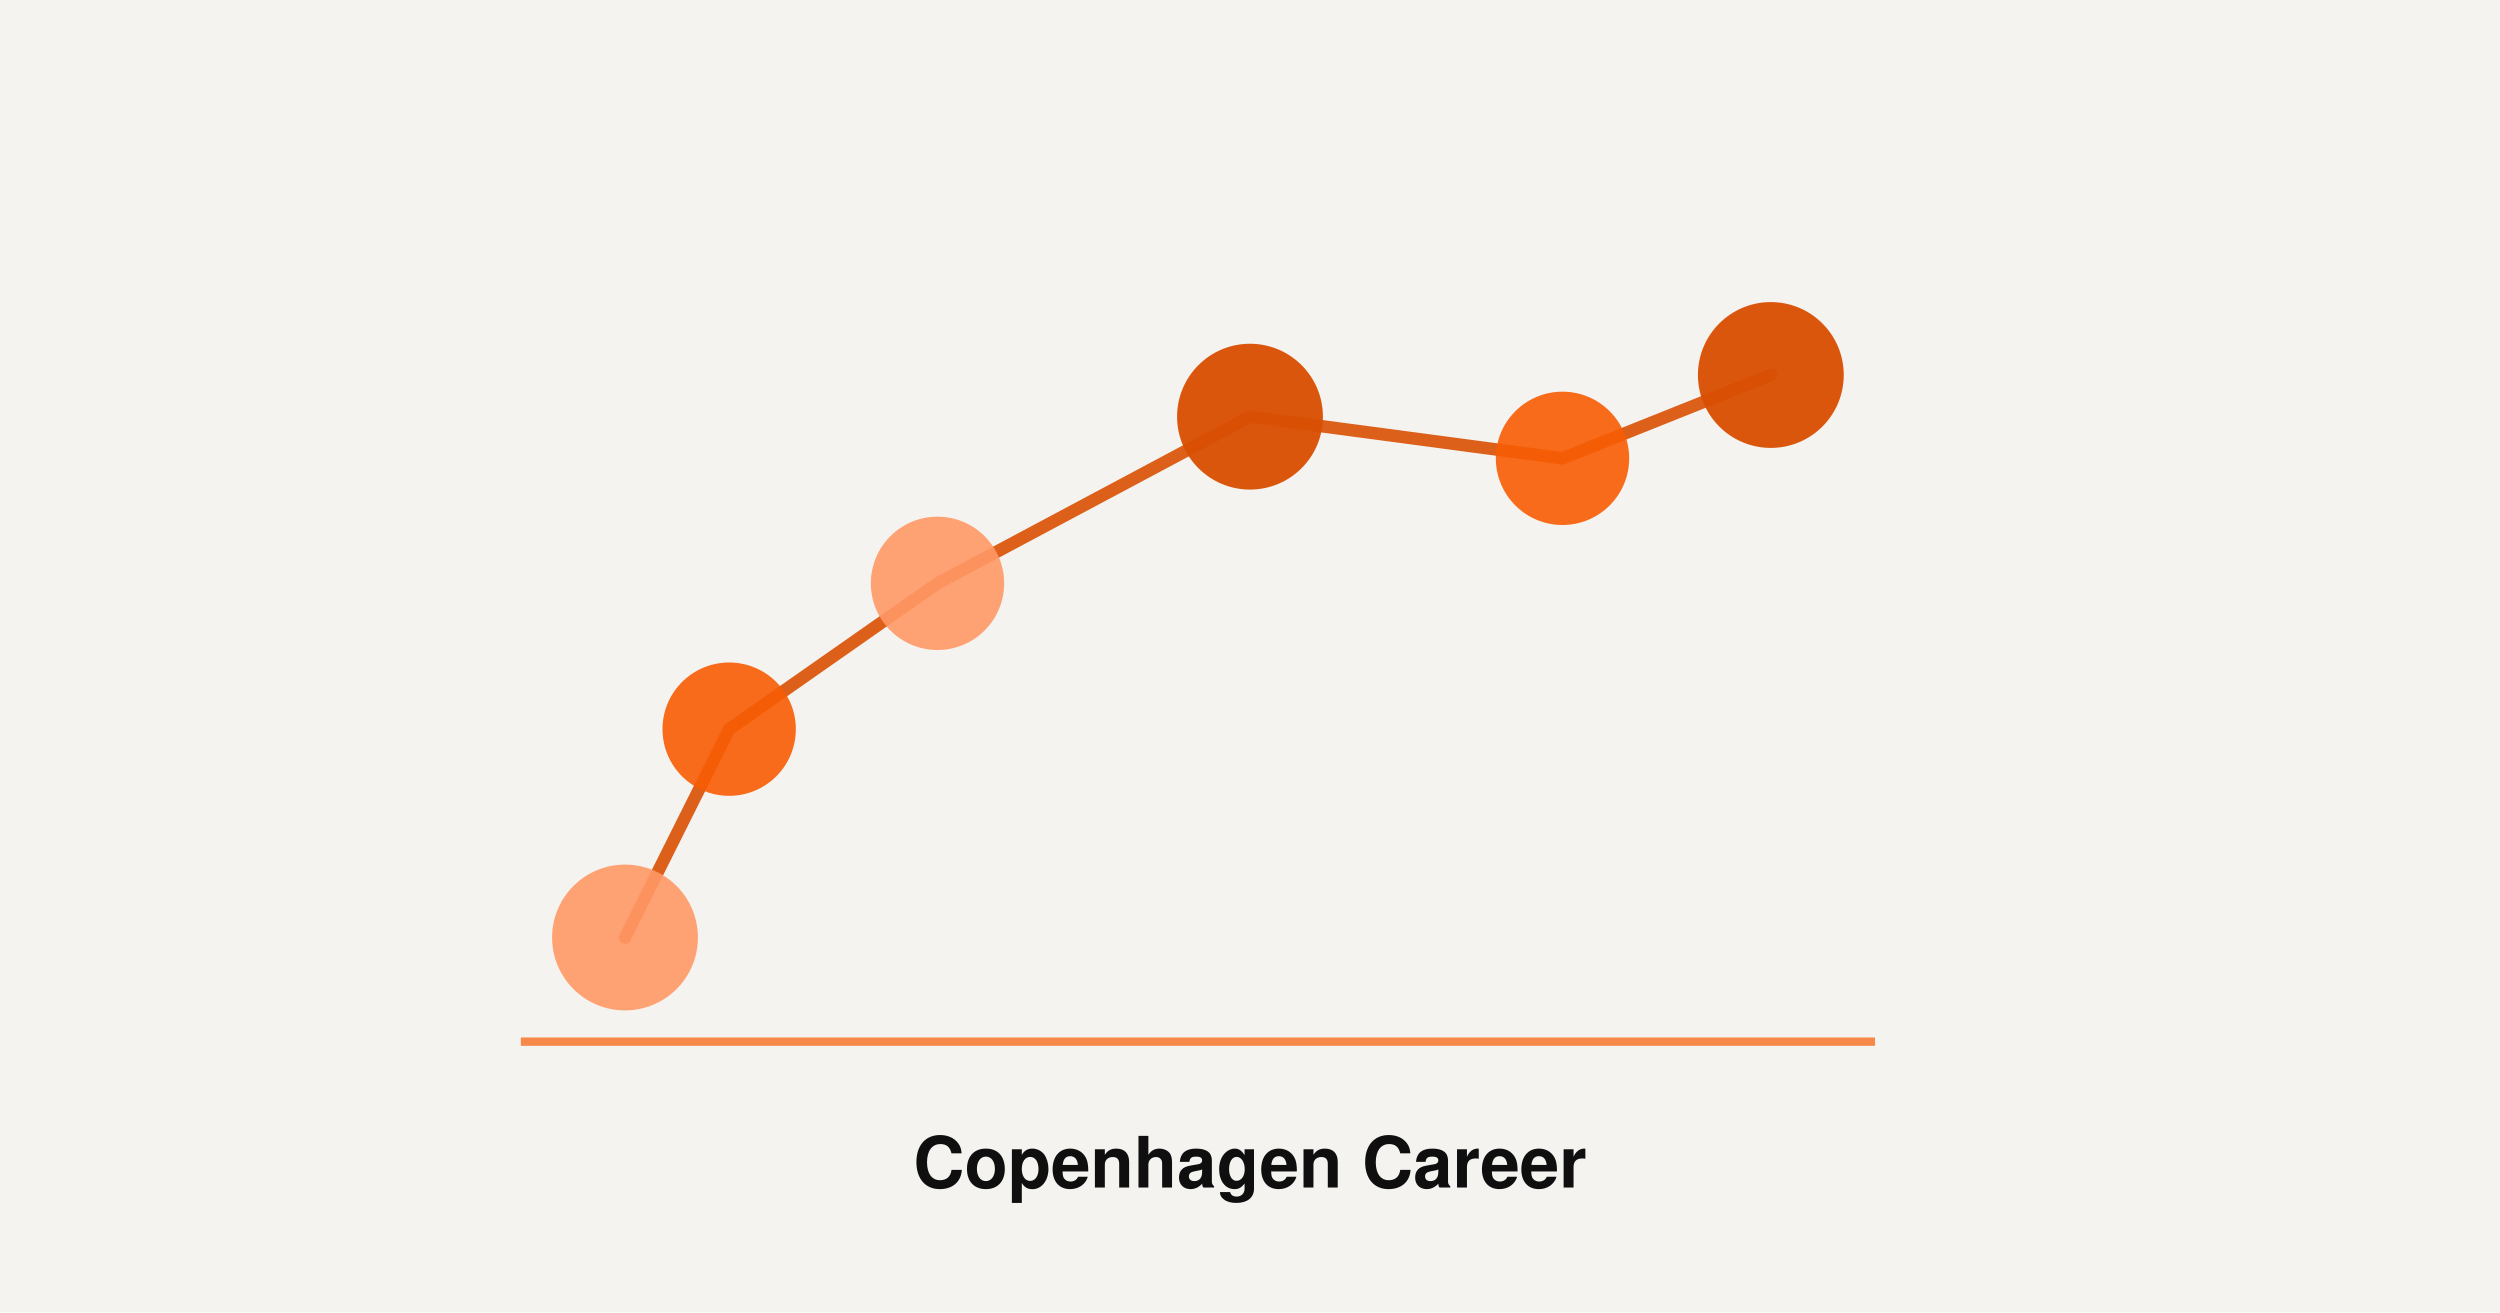
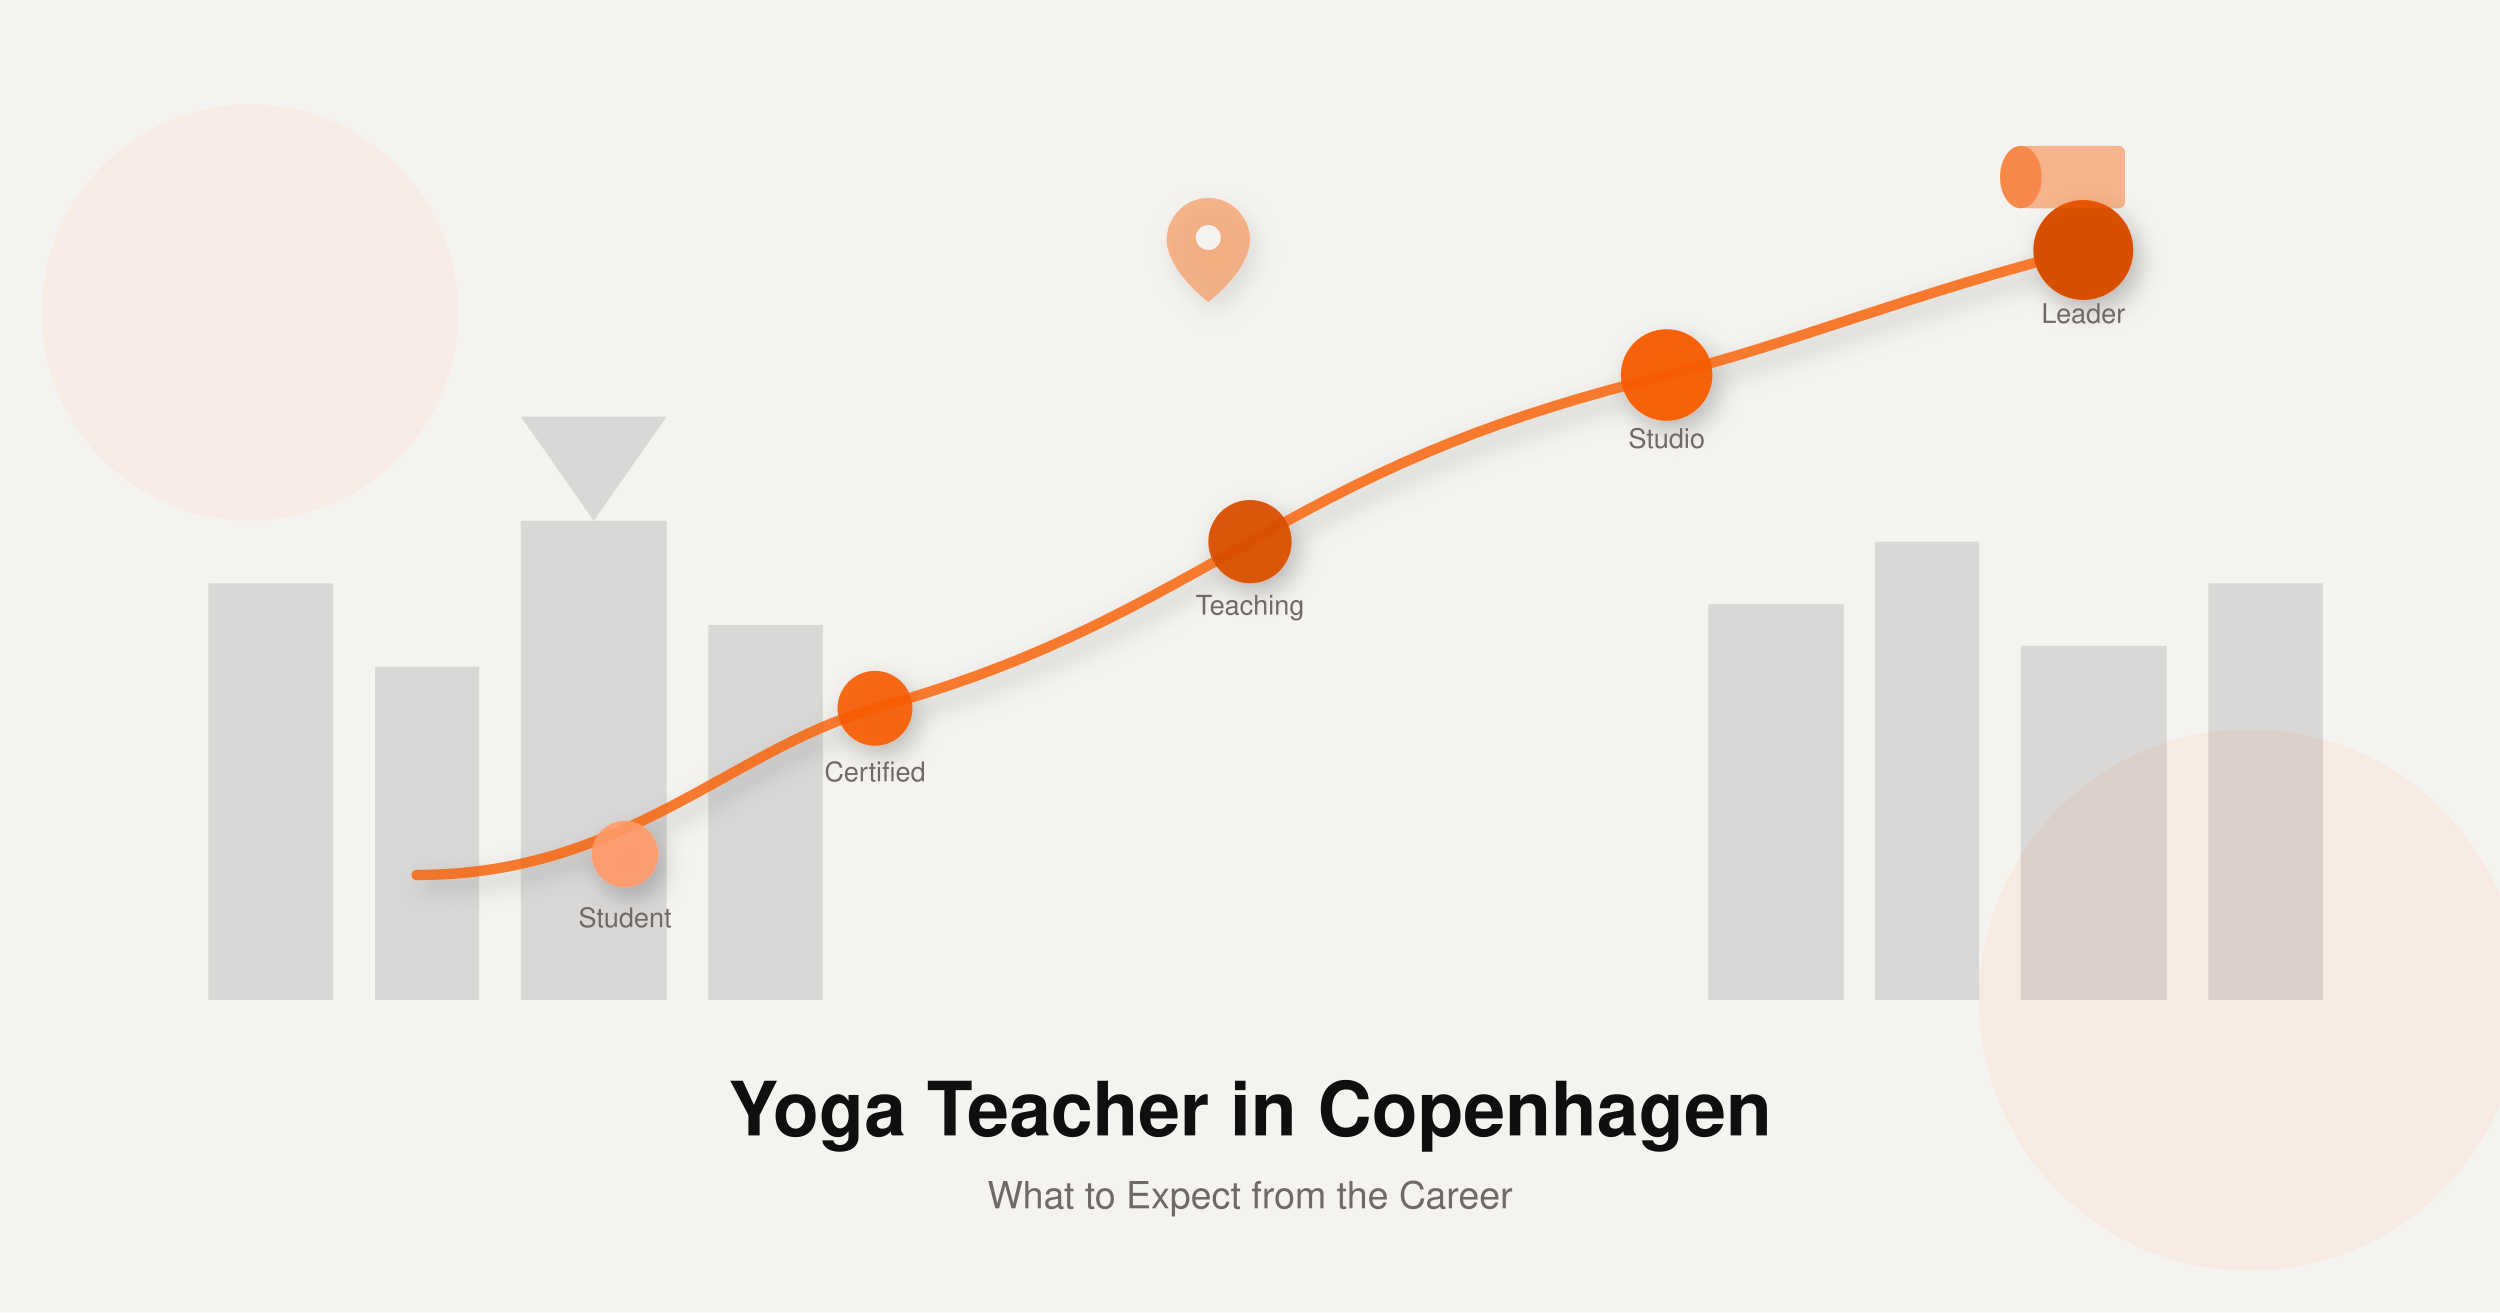
<svg xmlns="http://www.w3.org/2000/svg" viewBox="0 0 1200 630">
+   <defs>
+     <filter id="shadow" x="-50%" y="-50%" width="200%" height="200%">
+       <feDropShadow dx="3" dy="5" stdDeviation="6" flood-opacity="0.25" flood-color="#000" />
+     </filter>
+     <linearGradient id="skyline" x1="0%" y1="100%" x2="0%" y2="0%">
+       <stop offset="0%" style="stop-color:#E8E4E0;stop-opacity:1" />
+       <stop offset="100%" style="stop-color:#f5f3f0;stop-opacity:1" />
+     </linearGradient>
+   </defs>
  <rect width="1200" height="630" fill="#f5f3f0" />
-   <path d="M 300 450 L 350 350 L 450 280 L 600 200 L 750 220 L 850 180" fill="none" stroke="#d94f02" stroke-width="6" opacity="0.9" stroke-linecap="round" />
-   <circle cx="300" cy="450" r="35" fill="#ff9966" opacity="0.9" />
-   <circle cx="350" cy="350" r="32" fill="#f75c03" opacity="0.9" />
-   <circle cx="450" cy="280" r="32" fill="#ff9966" opacity="0.9" />
-   <circle cx="600" cy="200" r="35" fill="#d94f02" opacity="0.95" />
-   <circle cx="750" cy="220" r="32" fill="#f75c03" opacity="0.9" />
-   <circle cx="850" cy="180" r="35" fill="#d94f02" opacity="0.95" />
-   <path d="M 250 500 L 900 500" stroke="#f75c03" stroke-width="4" opacity="0.7" />
-   <text x="600" y="570" font-family="Abacaxi, Helvetica, Arial, sans-serif" font-size="34" font-weight="bold" fill="#0f0f0f" text-anchor="middle">
-     Copenhagen Career
-   </text>
+   <circle cx="120" cy="150" r="100" fill="#ff9966" opacity="0.08" />
+   <circle cx="1080" cy="480" r="130" fill="#f75c03" opacity="0.06" />
+   <g opacity="0.12">
+     <rect x="100" y="280" width="60" height="200" fill="#0f0f0f" />
+     <rect x="180" y="320" width="50" height="160" fill="#0f0f0f" />
+     <rect x="250" y="250" width="70" height="230" fill="#0f0f0f" />
+     <polygon points="285,250 250,200 320,200" fill="#0f0f0f" />
+     <rect x="340" y="300" width="55" height="180" fill="#0f0f0f" />
+     <rect x="820" y="290" width="65" height="190" fill="#0f0f0f" />
+     <rect x="900" y="260" width="50" height="220" fill="#0f0f0f" />
+     <rect x="970" y="310" width="70" height="170" fill="#0f0f0f" />
+     <rect x="1060" y="280" width="55" height="200" fill="#0f0f0f" />
+   </g>
+   <g filter="url(#shadow)">
+     <path d="M 200 420 C 300 420 350 360 420 340 C 490 320 530 300 600 260 C 670 220 720 200 800 180 C 860 165 920 140 1000 120" fill="none" stroke="#f75c03" stroke-width="5" stroke-linecap="round" opacity="0.8" />
+     <circle cx="300" cy="410" r="16" fill="#ff9966" opacity="0.9" />
+     <circle cx="420" cy="340" r="18" fill="#f75c03" opacity="0.9" />
+     <circle cx="600" cy="260" r="20" fill="#d94f02" opacity="0.95" />
+     <circle cx="800" cy="180" r="22" fill="#f75c03" opacity="0.95" />
+     <circle cx="1000" cy="120" r="24" fill="#d94f02" opacity="1" />
+   </g>
+   <g font-family="Abacaxi, Helvetica, Arial, sans-serif" font-size="13" fill="#6F6A66" text-anchor="middle">
+     <text x="300" y="445">Student</text>
+     <text x="420" y="375">Certified</text>
+     <text x="600" y="295">Teaching</text>
+     <text x="800" y="215">Studio</text>
+     <text x="1000" y="155">Leader</text>
+   </g>
+   <g transform="translate(970, 70)" opacity="0.7">
+     <ellipse cx="0" cy="15" rx="10" ry="15" fill="#f75c03" />
+     <rect x="0" y="0" width="50" height="30" rx="3" fill="#f75c03" opacity="0.6" />
+   </g>
+   <g transform="translate(580, 100)" filter="url(#shadow)" opacity="0.6">
+     <path d="M 0 -5 C -12 -5 -20 5 -20 15 C -20 30 0 45 0 45 C 0 45 20 30 20 15 C 20 5 12 -5 0 -5 Z" fill="#f75c03" opacity="0.7" />
+     <circle cx="0" cy="14" r="6" fill="#f5f3f0" />
+   </g>
+   <text x="600" y="545" font-family="Abacaxi, Helvetica, Arial, sans-serif" font-size="36" font-weight="bold" fill="#0f0f0f" text-anchor="middle">Yoga Teacher in Copenhagen</text>
+   <text x="600" y="580" font-family="Abacaxi, Helvetica, Arial, sans-serif" font-size="18" fill="#6F6A66" text-anchor="middle">What to Expect from the Career</text>
</svg>
